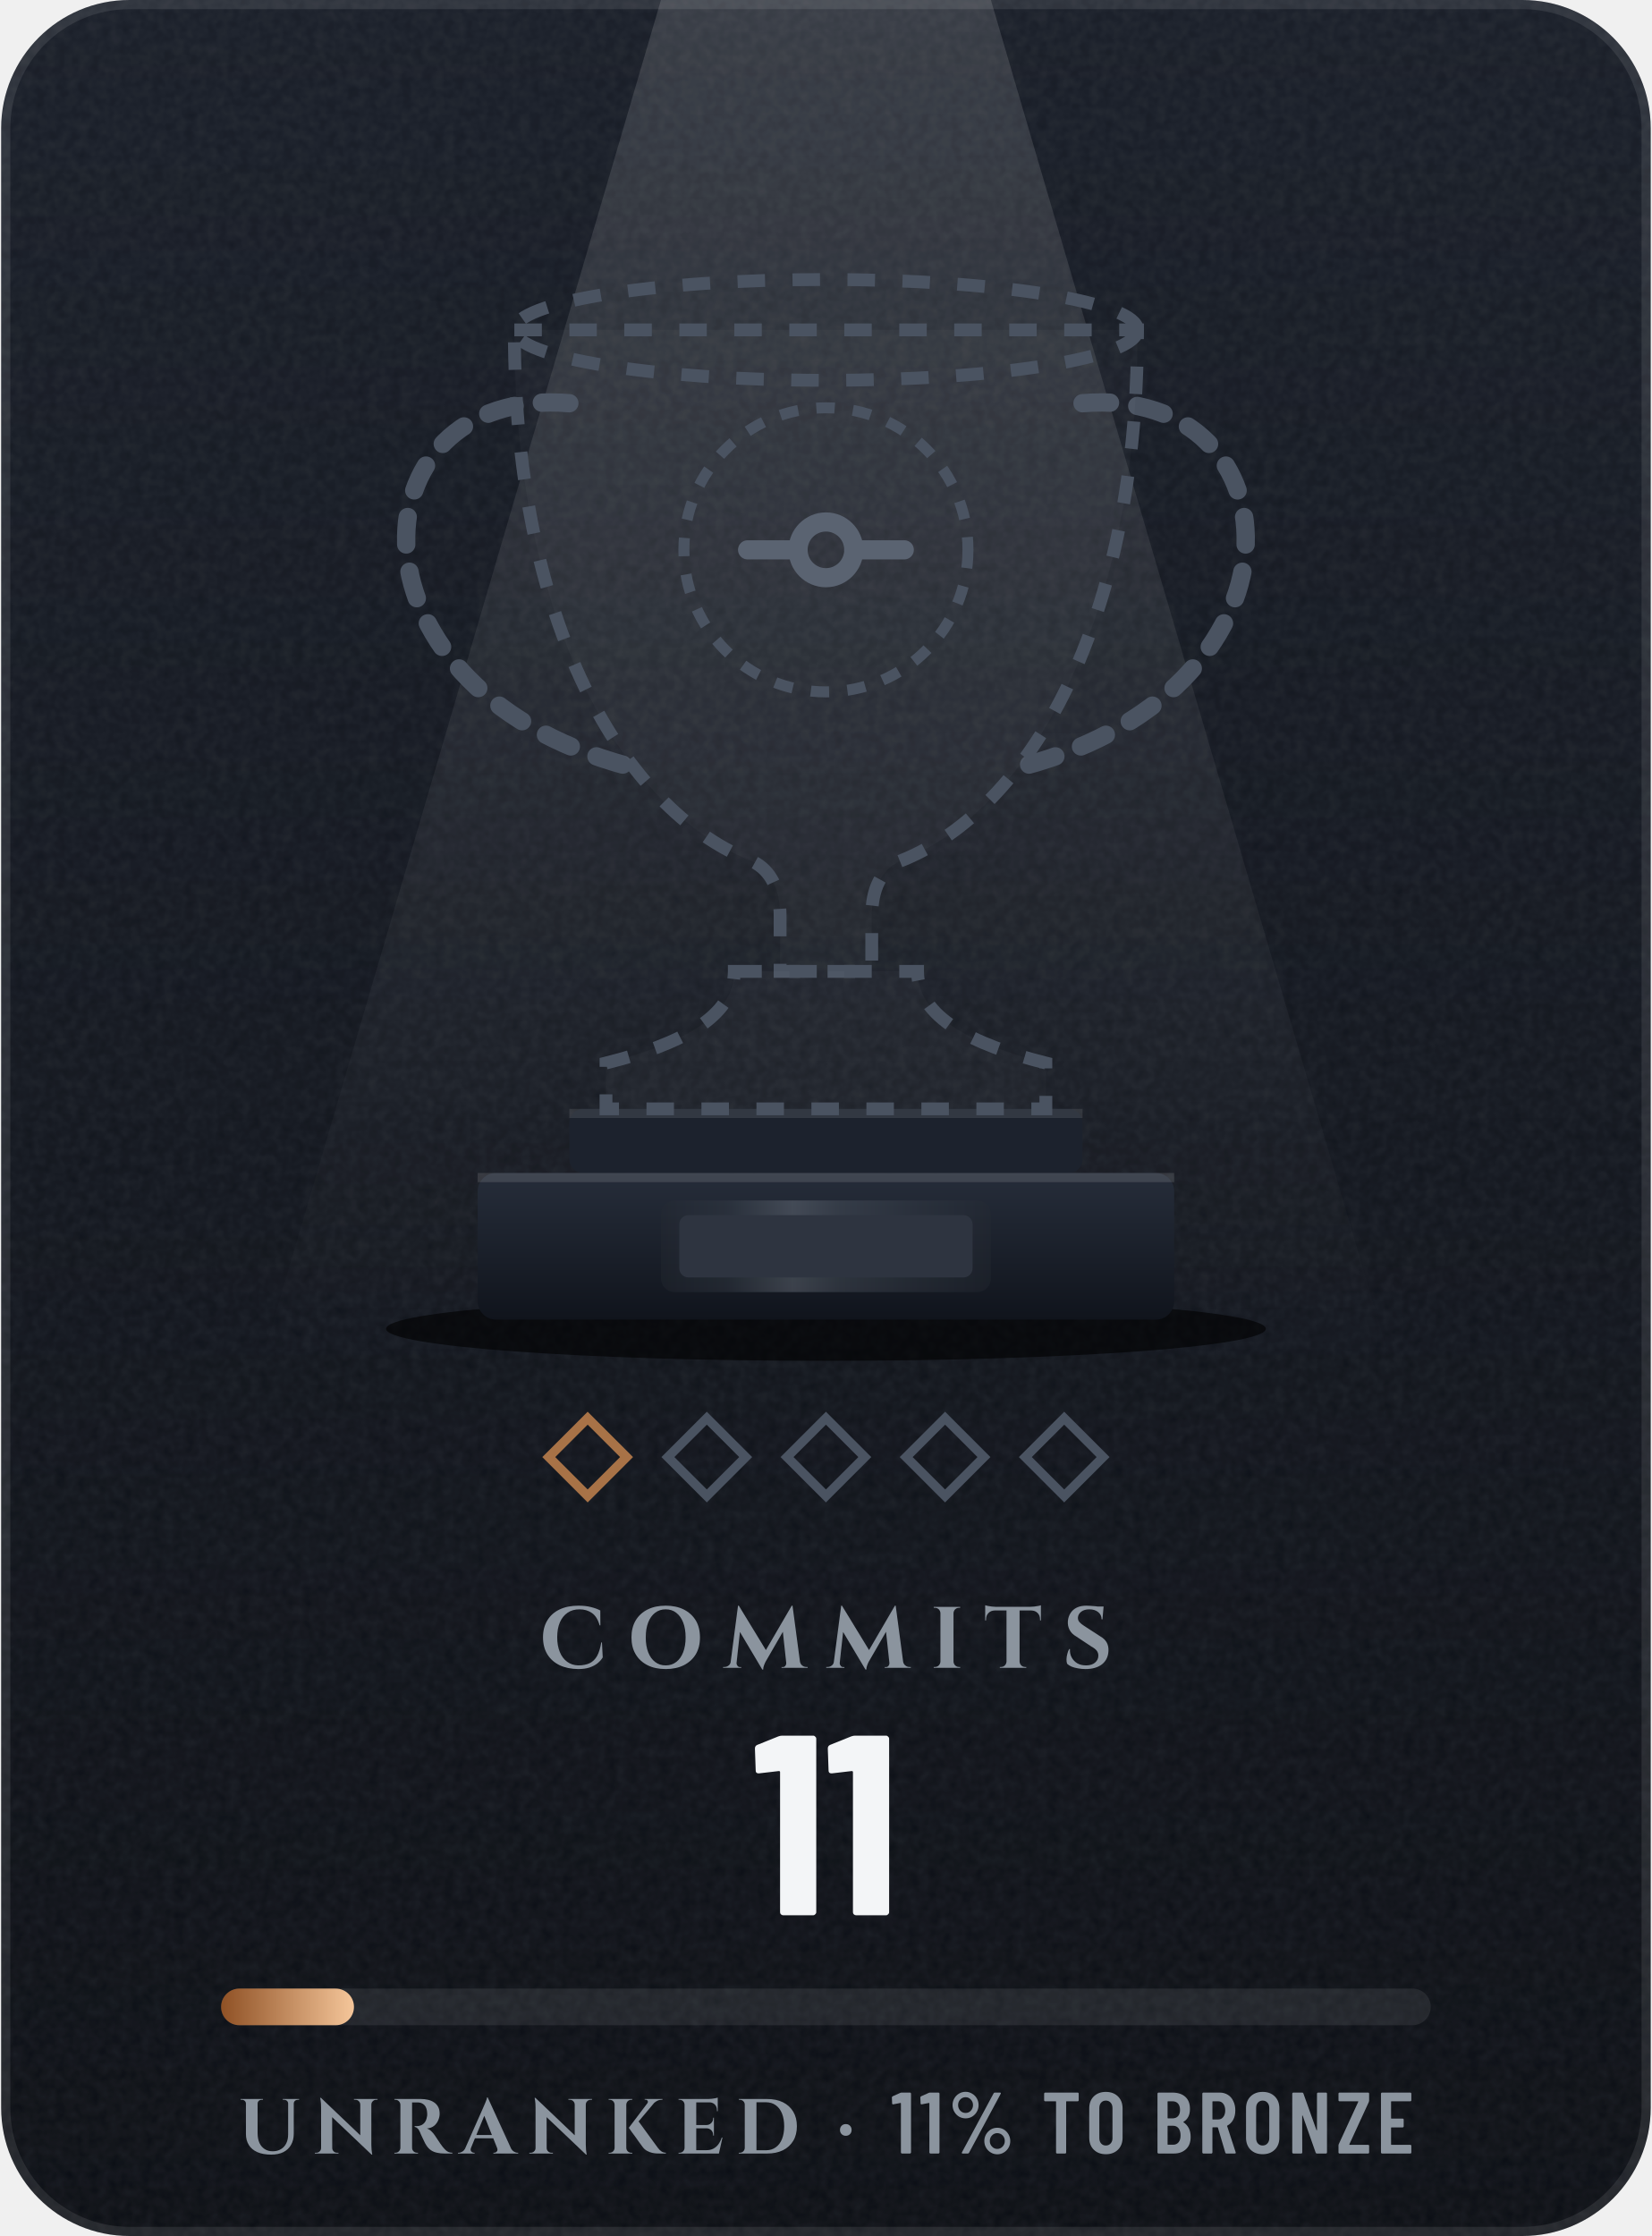
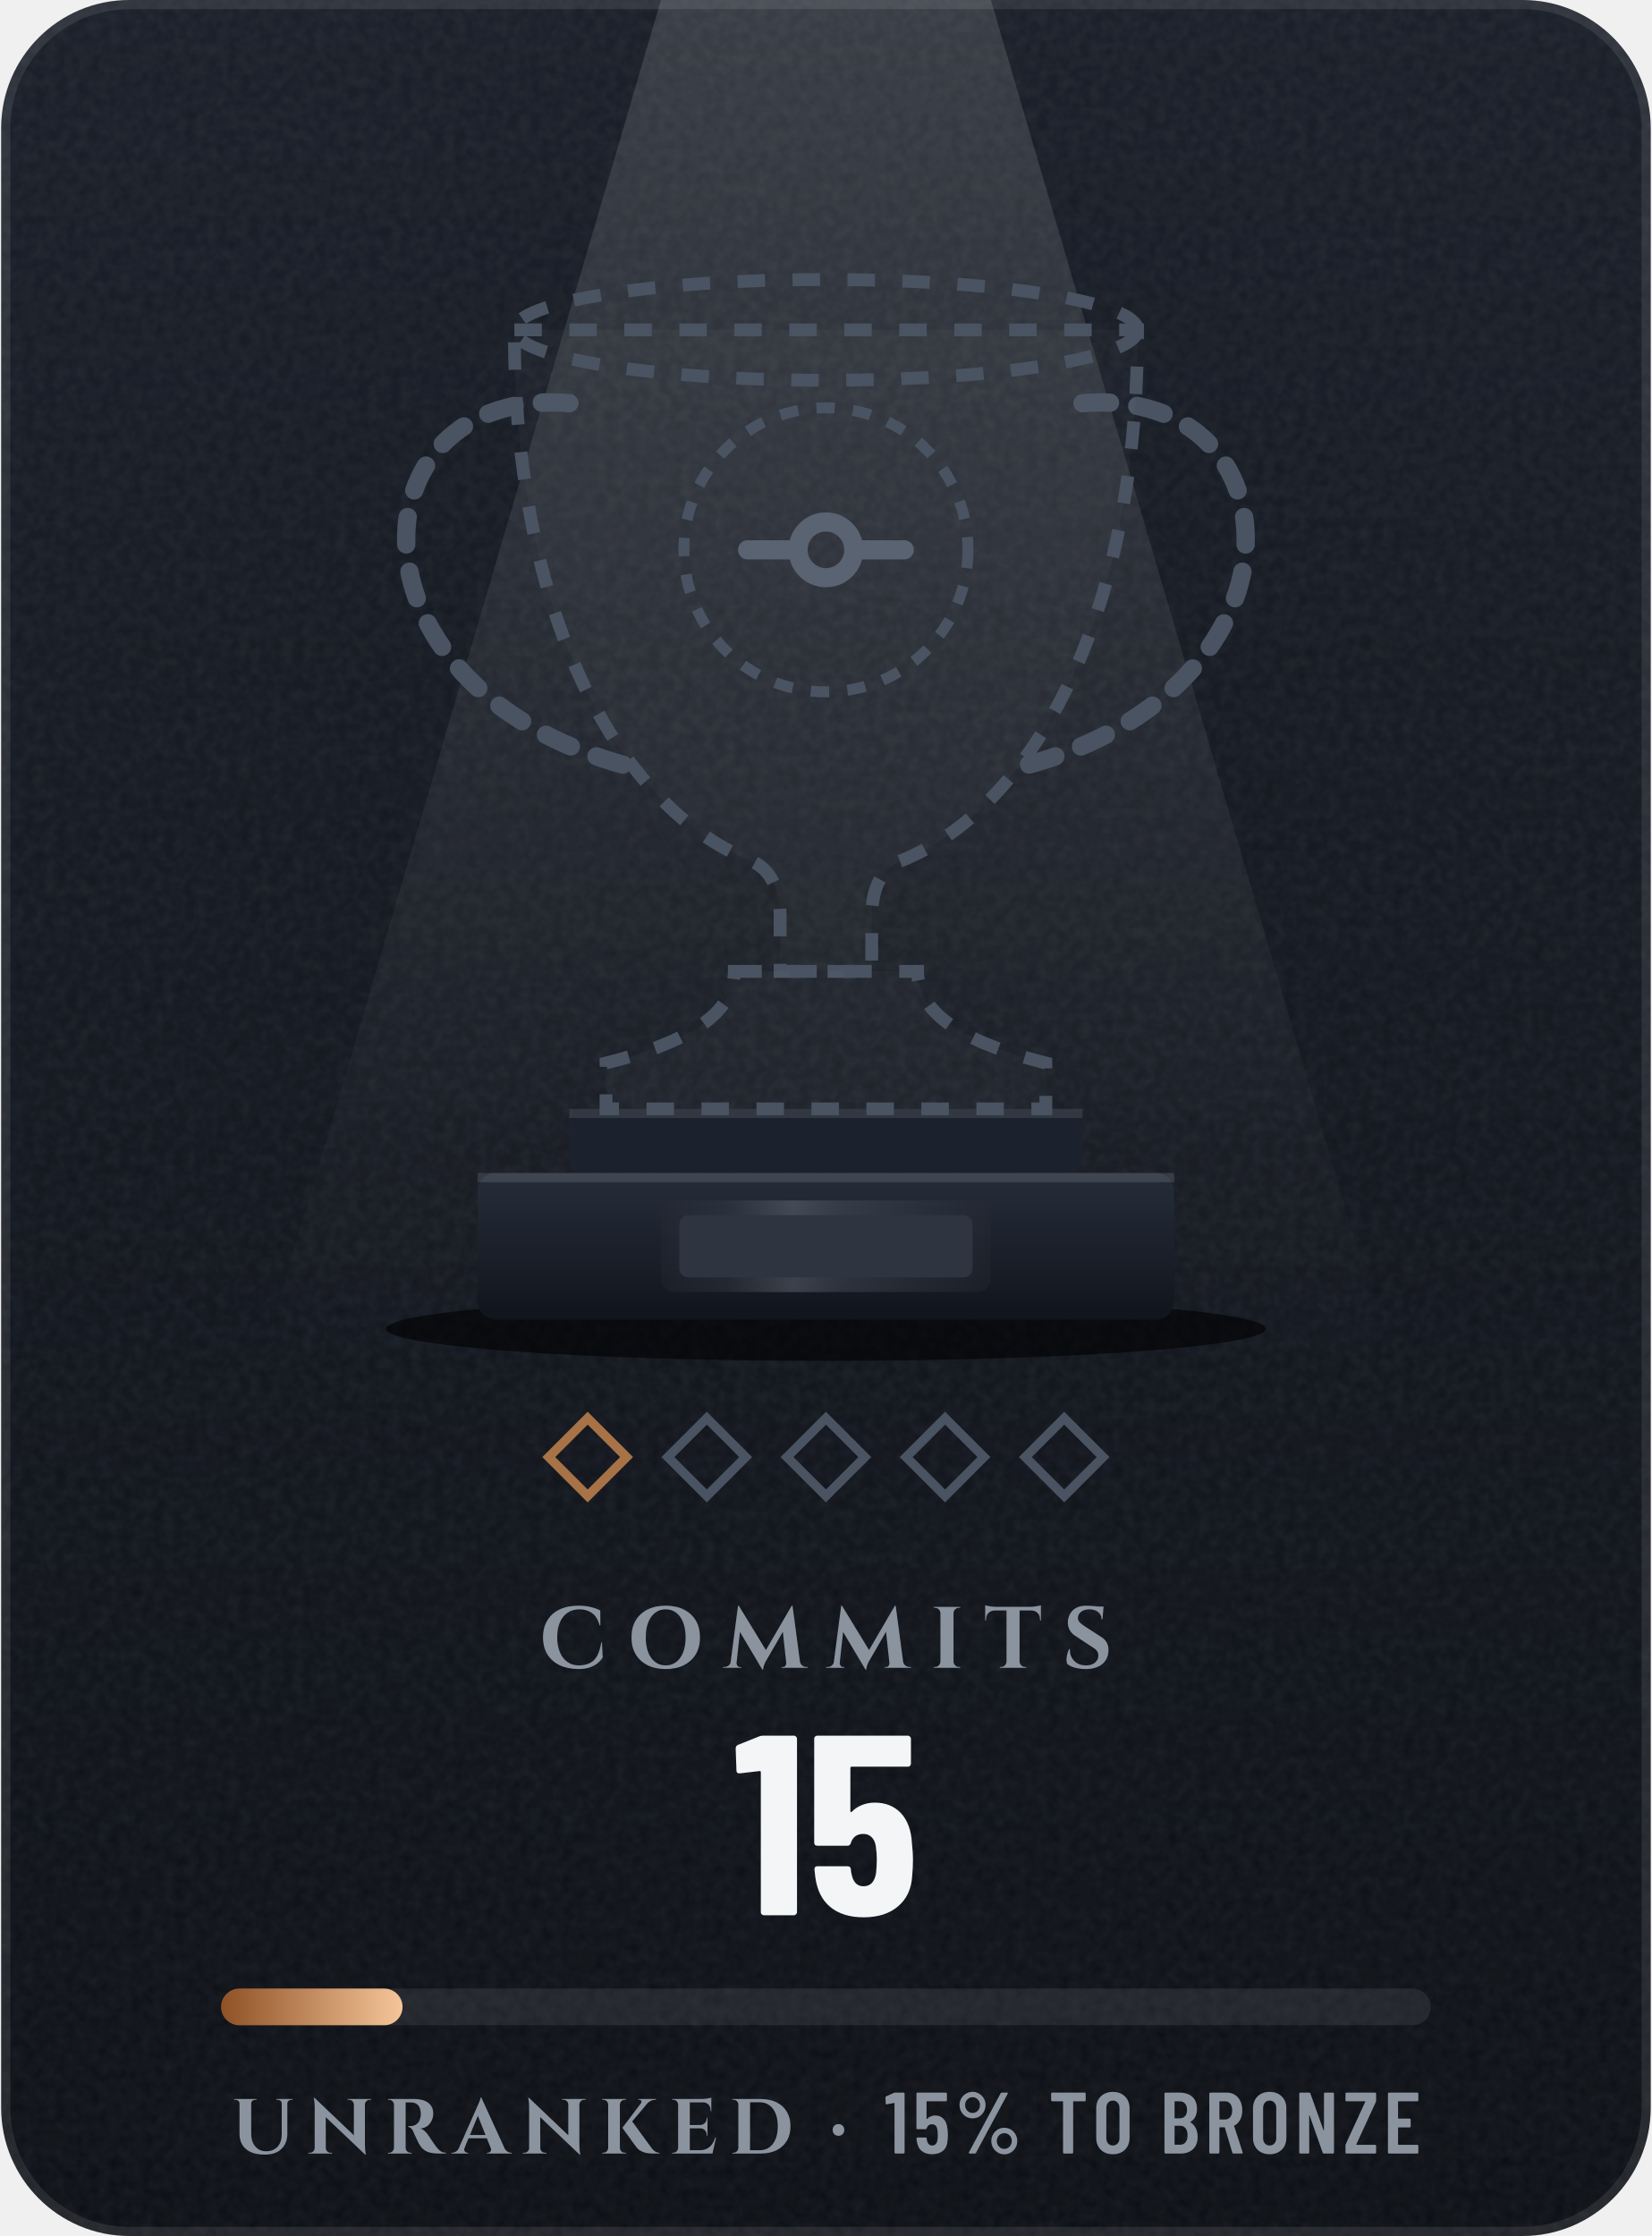
- <svg xmlns="http://www.w3.org/2000/svg" width="164" height="222" viewBox="0 0 180 244" role="img" aria-label="Commits trophy: Unranked, 11, 11% to Bronze">
+ <svg xmlns="http://www.w3.org/2000/svg" width="164" height="222" viewBox="0 0 180 244" role="img" aria-label="Commits trophy: Unranked, 15, 15% to Bronze">
  <defs>
    <linearGradient id="bg" x1="0" y1="0" x2="0" y2="1">
      <stop offset="0" stop-color="#171C26" />
      <stop offset="1" stop-color="#0A0D13" />
    </linearGradient>
    <clipPath id="card">
      <rect width="180" height="244" rx="14" />
    </clipPath>
    <filter id="grain" x="0" y="0" width="100%" height="100%">
      <feTurbulence type="fractalNoise" baseFrequency=".85" numOctaves="2" stitchTiles="stitch" />
      <feColorMatrix values="0 0 0 0 1 0 0 0 0 1 0 0 0 0 1 0 0 0 .07 0" />
    </filter>
    <radialGradient id="glow" cx=".5" cy=".5" r=".5">
      <stop offset="0" stop-color="#5A626D" stop-opacity="0" />
      <stop offset="1" stop-color="#5A626D" stop-opacity="0" />
    </radialGradient>
    <linearGradient id="mh" x1="0" y1="0" x2="1" y2="0">
      <stop offset="0" stop-color="#252A32" />
      <stop offset="0.2" stop-color="#3A414B" />
      <stop offset="0.4" stop-color="#838B96" />
      <stop offset="0.54" stop-color="#5A626D" />
      <stop offset="0.78" stop-color="#3A414B" />
      <stop offset="1" stop-color="#252A32" />
    </linearGradient>
    <linearGradient id="md" x1="0" y1="0" x2="1" y2="1">
      <stop offset="0" stop-color="#252A32" />
      <stop offset="0.2" stop-color="#3A414B" />
      <stop offset="0.4" stop-color="#838B96" />
      <stop offset="0.54" stop-color="#5A626D" />
      <stop offset="0.78" stop-color="#3A414B" />
      <stop offset="1" stop-color="#252A32" />
    </linearGradient>
    <linearGradient id="mdr" x1="1" y1="1" x2="0" y2="0">
      <stop offset="0" stop-color="#252A32" />
      <stop offset="0.2" stop-color="#3A414B" />
      <stop offset="0.4" stop-color="#838B96" />
      <stop offset="0.54" stop-color="#5A626D" />
      <stop offset="0.78" stop-color="#3A414B" />
      <stop offset="1" stop-color="#252A32" />
    </linearGradient>
    <linearGradient id="dia" x1="0" y1="0" x2="1" y2="0">
      <stop offset="0" stop-color="#6CCBFF" />
      <stop offset=".5" stop-color="#C4B2FF" />
      <stop offset="1" stop-color="#F29BDD" />
    </linearGradient>
    <linearGradient id="pb" x1="0" y1="0" x2="1" y2="0">
      <stop offset="0" stop-color="#8F5125" />
      <stop offset="1" stop-color="#F5C69A" />
    </linearGradient>
    <linearGradient id="shg" x1="0" y1="0" x2="1" y2="0">
      <stop offset="0" stop-color="#FFFFFF" stop-opacity="0" />
      <stop offset=".5" stop-color="#FFFFFF" stop-opacity=".6" />
      <stop offset="1" stop-color="#FFFFFF" stop-opacity="0" />
    </linearGradient>
    <linearGradient id="mu" gradientUnits="userSpaceOnUse" x1="38" y1="0" x2="142" y2="0">
      <stop offset="0" stop-color="#252A32" />
      <stop offset="0.2" stop-color="#3A414B" />
      <stop offset="0.4" stop-color="#838B96" />
      <stop offset="0.54" stop-color="#5A626D" />
      <stop offset="0.78" stop-color="#3A414B" />
      <stop offset="1" stop-color="#252A32" />
    </linearGradient>
    <linearGradient id="cone" x1="0" y1="0" x2="0" y2="1">
      <stop offset="0" stop-color="#FFFFFF" stop-opacity=".13" />
      <stop offset="1" stop-color="#FFFFFF" stop-opacity="0" />
    </linearGradient>
    <linearGradient id="rim" x1="0" y1="0" x2="0" y2="1">
      <stop offset="0" stop-color="#181B20" />
      <stop offset="1" stop-color="#3A414B" />
    </linearGradient>
    <linearGradient id="pl" x1="0" y1="0" x2="0" y2="1">
      <stop offset="0" stop-color="#262D3A" />
      <stop offset="1" stop-color="#10141C" />
    </linearGradient>
    <radialGradient id="en" cx=".4" cy=".35" r=".75">
      <stop offset="0" stop-color="#60C898" />
      <stop offset=".6" stop-color="#2BB675" />
      <stop offset="1" stop-color="#135235" />
    </radialGradient>
    <clipPath id="cup">
      <path d="M56 36H124C124 70 111 89 98 94C96 95 95 97 95 100V106H85V100C85 97 84 95 82 94C69 89 56 70 56 36Z" />
      <path d="M80 106H100C100 111 106 114 114 116V121H66V116C74 114 80 111 80 106Z" />
    </clipPath>
  </defs>
  <g clip-path="url(#card)">
    <rect width="180" height="244" fill="url(#bg)" />
    <rect width="180" height="244" filter="url(#grain)" />
  </g>
  <rect x=".5" y=".5" width="179" height="243" rx="13.5" fill="none" stroke="#FFFFFF" stroke-opacity=".09" />
  <path d="M72 0H108L152 150H28Z" fill="url(#cone)" />
  <circle cx="90" cy="72" r="64" fill="url(#glow)" />
  <ellipse cx="90" cy="145" rx="48" ry="3.5" fill="#000000" fill-opacity=".6" />
  <rect x="62" y="121" width="56" height="7" rx="1.5" fill="#1C222D" />
  <rect x="62" y="121" width="56" height="1" fill="#FFFFFF" fill-opacity=".1" />
  <rect x="52" y="128" width="76" height="16" rx="2" fill="url(#pl)" />
  <rect x="52" y="128" width="76" height="1" fill="#FFFFFF" fill-opacity=".12" />
  <rect x="72" y="131" width="36" height="10" rx="1.5" fill="url(#mh)" opacity="0.35" />
  <rect x="74" y="132.6" width="32" height="6.8" rx="1" fill="#2E3440" />
  <path d="M62 44C38 42 36 76 70 84M118 44C142 42 144 76 110 84" fill="none" stroke="#4A5361" stroke-width="2" stroke-dasharray="3 3" stroke-linecap="round" />
  <path d="M56 36H124C124 70 111 89 98 94C96 95 95 97 95 100V106H85V100C85 97 84 95 82 94C69 89 56 70 56 36Z" fill="#FFFFFF" fill-opacity=".025" stroke="#4A5361" stroke-width="1.4" stroke-dasharray="3 3" />
  <path d="M80 106H100C100 111 106 114 114 116V121H66V116C74 114 80 111 80 106Z" fill="#FFFFFF" fill-opacity=".025" stroke="#4A5361" stroke-width="1.4" stroke-dasharray="3 3" />
  <ellipse cx="90" cy="36" rx="34" ry="5.5" fill="none" stroke="#4A5361" stroke-width="1.4" stroke-dasharray="3 3" />
  <circle cx="90" cy="60" r="15.5" fill="none" stroke="#4A5361" stroke-width="1.2" stroke-dasharray="2 2" />
  <g transform="translate(78.6 48.6) scale(0.95)" fill="none" stroke="#5A6371" stroke-width="2.2" stroke-linecap="round" stroke-linejoin="round">
    <circle cx="12" cy="12" r="3.2" />
    <path d="M3 12h5.8M15.2 12H21" />
  </g>
  <rect x="-3" y="-3" width="6" height="6" transform="translate(64 159) rotate(45)" fill="none" stroke="#CC8850" stroke-opacity=".8" />
  <rect x="-3" y="-3" width="6" height="6" transform="translate(77 159) rotate(45)" fill="none" stroke="#4A5361" stroke-opacity="1" />
  <rect x="-3" y="-3" width="6" height="6" transform="translate(90 159) rotate(45)" fill="none" stroke="#4A5361" stroke-opacity="1" />
  <rect x="-3" y="-3" width="6" height="6" transform="translate(103 159) rotate(45)" fill="none" stroke="#4A5361" stroke-opacity="1" />
  <rect x="-3" y="-3" width="6" height="6" transform="translate(116 159) rotate(45)" fill="none" stroke="#4A5361" stroke-opacity="1" />
  <g transform="translate(58.7 182) scale(0.0095 -0.0095)" fill="#8B949E">
    <use href="#s67" x="0" />
    <use href="#s79" x="1012" />
    <use href="#s77" x="2122" />
    <use href="#s77" x="3307" />
    <use href="#s73" x="4491" />
    <use href="#s84" x="5110" />
    <use href="#s83" x="6008" />
  </g>
-   <g transform="translate(82 209) scale(0.028 -0.028)" fill="#F3F5F7">
+   <g transform="translate(79.9 209) scale(0.028 -0.028)" fill="#F3F5F7">
    <use href="#n49" x="0" />
-     <use href="#n49" x="284" />
+     <use href="#n53" x="284" />
  </g>
  <rect x="24" y="217" width="132" height="4" rx="2" fill="#FFFFFF" fill-opacity=".08" />
-   <rect x="24" y="217" width="14.5" height="4" rx="2" fill="url(#pb)" />
-   <g transform="translate(25.8 235) scale(0.0085 -0.0085)" fill="#8B949E">
+   <rect x="24" y="217" width="19.8" height="4" rx="2" fill="url(#pb)" />
+   <g transform="translate(25.1 235) scale(0.0085 -0.0085)" fill="#8B949E">
    <use href="#s85" x="0" />
    <use href="#s78" x="962" />
    <use href="#s82" x="1968" />
    <use href="#s65" x="2857" />
    <use href="#s78" x="3715" />
    <use href="#s75" x="4721" />
    <use href="#s69" x="5619" />
    <use href="#s68" x="6392" />
  </g>
-   <g transform="translate(91.2 235) scale(0.009 -0.009)" fill="#8B949E">
+   <g transform="translate(90.4 235) scale(0.009 -0.009)" fill="#8B949E">
    <use href="#m183" x="0" />
  </g>
-   <g transform="translate(97.1 235) scale(0.0095 -0.0095)" fill="#8B949E">
+   <g transform="translate(96.4 235) scale(0.0095 -0.0095)" fill="#8B949E">
    <use href="#m49" x="0" />
-     <use href="#m49" x="327" />
-     <use href="#m37" x="653" />
-     <use href="#m84" x="1731" />
-     <use href="#m79" x="2235" />
-     <use href="#m66" x="3007" />
-     <use href="#m82" x="3522" />
-     <use href="#m79" x="4036" />
-     <use href="#m78" x="4555" />
-     <use href="#m90" x="5115" />
-     <use href="#m69" x="5574" />
+     <use href="#m53" x="327" />
+     <use href="#m37" x="807" />
+     <use href="#m84" x="1885" />
+     <use href="#m79" x="2389" />
+     <use href="#m66" x="3161" />
+     <use href="#m82" x="3676" />
+     <use href="#m79" x="4190" />
+     <use href="#m78" x="4709" />
+     <use href="#m90" x="5269" />
+     <use href="#m69" x="5728" />
  </g>
  <defs>
    <path id="m37" d="M54 557Q54 598 74 633Q94 668 128 688Q163 709 204 709Q244 709 278 688Q313 668 333 633Q353 598 353 557Q353 515 333 480Q313 445 279 424Q245 404 204 404Q163 404 128 424Q94 445 74 480Q54 515 54 557ZM162 14 526 692Q530 700 541 700H599Q606 700 608 696Q610 692 607 686L243 8Q239 0 228 0H170Q163 0 161 4Q159 8 162 14ZM289 557Q289 594 264 620Q239 647 204 647Q168 647 143 621Q118 595 118 557Q118 519 143 492Q168 466 204 466Q240 466 264 492Q289 519 289 557ZM419 144Q419 185 439 220Q459 255 493 276Q527 296 568 296Q609 296 643 276Q677 255 697 220Q717 185 717 144Q717 102 697 67Q677 32 643 12Q609 -9 568 -9Q527 -9 493 12Q459 32 439 67Q419 102 419 144ZM654 144Q654 182 629 208Q604 234 568 234Q532 234 507 208Q482 182 482 144Q482 106 507 80Q532 53 568 53Q604 53 629 80Q654 106 654 144Z" />
    <path id="m49" d="M122 700H218Q223 700 226 696Q230 693 230 688V12Q230 7 226 4Q223 0 218 0H126Q121 0 118 4Q114 7 114 12V576Q114 578 112 580Q111 582 109 581L27 565H24Q13 565 13 576L10 643Q10 653 18 657L107 697Q114 700 122 700Z" />
+     <path id="m53" d="M400 216Q400 175 396 146Q391 72 344 32Q297 -8 219 -8Q145 -8 99 30Q53 68 43 144L40 172Q40 184 52 184H144Q156 184 157 172Q157 166 159 154Q171 92 219 92Q244 92 260 108Q275 124 280 153Q284 178 284 217Q284 254 278 281Q273 307 258 322Q242 336 219 336Q171 336 157 290Q154 279 144 279H51Q46 279 42 282Q39 286 39 291V688Q39 693 42 696Q46 700 51 700H377Q382 700 386 696Q389 693 389 688V612Q389 607 386 604Q382 600 377 600H160Q155 600 155 595V400Q155 397 157 396Q159 396 161 398Q178 416 202 426Q227 437 254 437Q314 437 350 398Q387 360 394 290Q400 259 400 216Z" />
    <path id="m66" d="M242 0H66Q61 0 58 4Q54 7 54 12V688Q54 693 58 696Q61 700 66 700H224Q319 700 373 652Q427 604 427 512Q427 409 354 365Q349 362 352 359Q391 334 413 292Q435 250 435 192Q435 100 382 50Q328 0 242 0ZM170 595V409Q170 404 175 404H226Q267 404 290 429Q313 454 313 500Q313 548 290 574Q267 600 226 600H175Q170 600 170 595ZM319 208Q319 260 296 290Q273 319 233 319H175Q170 319 170 314V106Q170 101 175 101H233Q273 101 296 129Q319 157 319 208Z" />
    <path id="m69" d="M391 600H175Q170 600 170 595V406Q170 401 175 401H303Q308 401 312 398Q315 394 315 389V312Q315 307 312 304Q308 300 303 300H175Q170 300 170 295V105Q170 100 175 100H391Q396 100 400 96Q403 93 403 88V12Q403 7 400 4Q396 0 391 0H66Q61 0 58 4Q54 7 54 12V688Q54 693 58 696Q61 700 66 700H391Q396 700 400 696Q403 693 403 688V612Q403 607 400 604Q396 600 391 600Z" />
    <path id="m78" d="M350 700H441Q446 700 450 696Q453 693 453 688V12Q453 7 450 4Q446 0 441 0H336Q326 0 323 10L174 434Q173 437 170 436Q168 436 168 433L169 12Q169 7 166 4Q162 0 157 0H66Q61 0 58 4Q54 7 54 12V688Q54 693 58 696Q61 700 66 700H169Q179 700 182 690L332 269Q333 266 336 266Q338 267 338 270V688Q338 693 342 696Q345 700 350 700Z" />
    <path id="m79" d="M42 182V518Q42 604 94 656Q147 708 233 708Q319 708 372 656Q425 604 425 518V182Q425 96 372 44Q319 -8 233 -8Q147 -8 94 44Q42 96 42 182ZM309 177V523Q309 561 288 584Q267 608 233 608Q199 608 178 584Q158 561 158 523V177Q158 139 178 116Q199 92 233 92Q267 92 288 116Q309 139 309 177Z" />
    <path id="m82" d="M318 10 233 297Q231 301 228 301H175Q170 301 170 296V12Q170 7 166 4Q163 0 158 0H66Q61 0 58 4Q54 7 54 12V688Q54 693 58 696Q61 700 66 700H254Q307 700 348 674Q388 649 410 602Q433 556 433 496Q433 434 409 389Q385 344 342 321Q338 320 339 315L437 14Q438 12 438 9Q438 0 427 0H331Q321 0 318 10ZM170 595V396Q170 391 175 391H236Q272 391 294 419Q317 447 317 495Q317 543 294 572Q272 600 236 600H175Q170 600 170 595Z" />
    <path id="m84" d="M425 688V612Q425 607 422 604Q418 600 413 600H286Q281 600 281 595V12Q281 7 278 4Q274 0 269 0H177Q172 0 168 4Q165 7 165 12V595Q165 600 160 600H40Q35 600 32 604Q28 607 28 612V688Q28 693 32 696Q35 700 40 700H413Q418 700 422 696Q425 693 425 688Z" />
    <path id="m90" d="M25 12V92Q25 100 28 107L252 594Q253 596 252 598Q251 600 249 600H37Q32 600 28 604Q25 607 25 612V688Q25 693 28 696Q32 700 37 700H365Q370 700 374 696Q377 693 377 688V608Q377 601 374 593L150 106Q149 104 150 102Q151 100 153 100H365Q370 100 374 96Q377 93 377 88V12Q377 7 374 4Q370 0 365 0H37Q32 0 28 4Q25 7 25 12Z" />
    <path id="m183" d="M37 286Q37 317 57 337Q77 357 108 357Q139 357 158 337Q178 317 178 286Q178 255 158 235Q138 215 108 215Q77 215 57 235Q37 255 37 286Z" />
    <path id="n49" d="M115 700H236Q241 700 244 696Q248 693 248 688V12Q248 7 244 4Q241 0 236 0H119Q114 0 110 4Q107 7 107 12V558Q107 562 102 562L25 553H23Q12 553 12 564L9 650Q9 660 18 664L100 697Q108 700 115 700Z" />
+     <path id="n53" d="M416 218Q416 185 413 155Q409 78 358 35Q308 -8 223 -8Q143 -8 94 32Q45 72 35 151L32 179Q32 191 44 191H161Q173 191 174 179Q174 173 176 163Q185 113 223 113Q243 113 256 126Q268 140 272 164Q275 190 275 219Q275 240 271 270Q267 293 254 305Q242 317 223 317Q185 317 174 282Q171 271 161 271H43Q38 271 34 274Q31 278 31 283V688Q31 693 34 696Q38 700 43 700H396Q401 700 404 696Q408 693 408 688V591Q408 586 404 582Q401 579 396 579H177Q172 579 172 574V406Q172 403 174 402Q176 401 178 404Q195 421 218 430Q241 439 267 439Q331 439 370 397Q408 355 412 280Q416 242 416 218Z" />
    <path id="s65" d="M354 720 656 60Q671 36 690 25Q714 10 737 10H745V0H427V10H436Q456 10 471 26Q486 43 474 73L425 196H190L138 69Q132 52 136 39Q141 25 153 18Q165 10 177 10H186V0H-28V10H-19Q4 10 29 25Q48 36 62 60L296 589Q299 595 306 612Q314 628 322 649Q331 670 338 690Q345 709 345 720ZM208 238H408L310 484Z" />
    <path id="s67" d="M722 292 731 120Q709 83 672 53Q635 23 580 4Q525 -14 450 -14Q328 -13 236 30Q145 74 95 155Q45 236 45 351Q45 463 94 544Q143 626 234 670Q326 714 453 714Q533 714 596 698Q660 682 703 659L704 488H695Q668 587 607 630Q546 672 464 672Q384 672 327 633Q270 594 239 523Q208 452 208 353Q208 254 238 182Q267 110 322 70Q376 30 450 28Q527 28 580 53Q633 78 666 136Q698 194 714 292Z" />
    <path id="s68" d="M405 700Q523 700 609 658Q695 615 742 536Q788 458 788 350Q788 242 742 164Q695 85 609 42Q523 0 405 0H42V10H55Q81 10 100 28Q118 47 119 73V627Q119 653 100 672Q81 690 55 690H43L42 700ZM269 658V42H393Q465 42 517 80Q569 117 597 186Q625 255 625 350Q625 445 597 514Q569 583 517 620Q465 658 393 658Z" />
    <path id="s69" d="M606 205 560 0H42V10H55Q81 10 100 28Q118 47 119 73V627Q118 653 100 672Q81 690 55 690H42V700H423Q445 700 470 703Q494 706 515 710Q536 714 545 718V543H535V555Q535 601 508 629Q484 653 447 657H269V366H401Q438 367 462 392Q486 416 486 453V460H496V230H486V238Q486 275 462 299Q438 323 401 324H269V43H400Q450 43 488 62Q526 82 553 118Q580 155 596 205Z" />
    <path id="s73" d="M119 73V627Q118 653 100 672Q81 690 55 690H42V700H346V690H333Q307 690 288 672Q270 653 269 627V73Q270 47 288 28Q307 10 333 10H346V0H42V10H55Q81 10 100 28Q118 47 119 73Z" />
    <path id="s75" d="M119 73V627Q118 653 100 672Q81 690 55 690H42V700H346V690H333Q307 690 288 672Q270 653 269 627V73Q270 47 288 28Q307 10 333 10H346V0H42V10H55Q81 10 100 28Q118 47 119 73ZM734 700V691H730Q697 691 669 678Q645 666 627 650L427 412L675 72Q698 42 722 26Q746 11 777 10V0H695Q684 0 658 1Q633 2 601 9Q569 16 536 34Q504 51 480 83Q475 90 460 110Q445 130 425 158Q405 186 384 216Q362 245 343 271Q324 297 313 314L301 330L540 646Q551 662 543 676Q535 691 515 691H505V700Z" />
    <path id="s77" d="M780 714H789L875 68Q881 42 900 27Q921 10 947 10H963V0H663V9H678Q695 9 706 22Q717 36 717 52V55L678 414L491 90L481 73Q471 55 462 30Q452 5 452 -20H442L185 412L146 55V52Q146 36 158 22Q169 9 185 9H200V0H-9V10H7Q34 10 55 27Q73 40 78 64L163 714H172L483 204Z" />
    <path id="s78" d="M108 715 613 234V629Q612 655 594 672Q577 690 551 690H532V700H835V690H817Q792 690 774 672Q756 655 755 629V114Q755 77 758 48Q761 18 764 2L767 -14H758L252 467L253 71Q253 46 271 28Q289 10 314 10H333V0H30V10H49Q74 10 92 28Q110 46 110 71V590Q110 646 104 681L98 715Z" />
    <path id="s79" d="M442 714Q562 714 650 670Q739 625 788 544Q836 463 836 350Q836 238 788 156Q739 75 650 30Q562 -14 442 -14Q322 -14 234 30Q145 75 97 156Q49 237 49 350Q49 462 97 544Q145 625 234 670Q322 714 442 714ZM442 28Q513 28 564 68Q615 107 643 179Q671 251 671 350Q671 449 643 521Q615 593 564 632Q513 672 442 672Q372 672 320 632Q269 593 241 521Q213 449 213 350Q213 251 241 179Q269 107 320 68Q372 28 442 28Z" />
    <path id="s82" d="M122 73V627Q121 653 102 672Q84 690 58 690H45V700H388Q433 700 476 690Q519 680 552 658Q586 636 606 600Q626 564 626 511Q626 469 608 428Q591 386 555 356Q519 327 462 321Q494 311 520 285Q547 259 564 233Q565 231 576 215Q586 199 602 176Q617 152 634 128Q651 104 665 86Q687 59 705 42Q723 26 743 18Q763 11 789 10V0H691Q637 0 593 10Q549 19 515 42Q481 65 456 104Q448 116 438 134Q429 153 419 174Q409 195 400 214Q390 234 383 250Q376 266 373 275Q360 307 342 323Q325 339 305 342V352H336Q363 352 388 363Q414 374 434 399Q454 424 462 468Q464 477 466 489Q467 501 466 516Q463 588 430 622Q397 655 348 656Q334 657 318 656Q301 656 288 656H272V73Q272 47 291 28Q310 10 336 10H348V0H45V10H58Q84 10 102 28Q121 47 122 73Z" />
    <path id="s83" d="M277 714Q297 714 326 712Q356 710 388 707Q399 705 409 704H476L475 692Q475 692 475 692L463 557H453Q453 609 414 640Q376 672 312 672Q254 672 218 644Q183 616 181 576Q180 546 200 524Q220 502 251 483L442 359Q488 333 512 291Q535 249 532 193Q527 95 457 40Q387 -14 267 -14Q223 -14 182 -6Q140 1 108 14Q76 28 57 47Q49 69 50 100Q51 131 60 163Q68 195 81 216H90Q86 165 108 122Q131 78 174 52Q218 27 278 28Q344 29 380 62Q416 94 416 140Q416 171 398 196Q379 221 337 244L162 360Q109 390 85 437Q61 484 66 539Q71 591 97 630Q123 670 168 692Q214 714 277 714Z" />
    <path id="s84" d="M654 719V544L644 545V556Q644 603 616 630Q589 658 542 659H409V73Q410 47 428 28Q447 10 473 10H486V0H182V10H195Q221 10 240 28Q258 47 259 73V659H125Q79 658 52 630Q24 603 24 556V545L14 544V719Q24 715 44 711Q65 707 90 704Q115 701 136 701H532Q554 701 578 704Q603 707 624 711Q645 715 654 719Z" />
    <path id="s85" d="M326 700V690H310Q288 690 272 676Q257 662 257 640V260Q257 189 280 137Q304 85 348 57Q391 29 451 29Q512 29 556 56Q601 82 625 131Q649 180 649 247V640Q649 662 634 676Q618 690 596 690H580V700H790V690H774Q752 690 736 676Q721 662 721 640V253Q721 171 686 111Q652 51 588 18Q523 -14 432 -14Q326 -14 253 18Q180 51 144 110Q107 170 107 252V640Q107 662 92 676Q76 690 54 690H38V700Z" />
  </defs>
</svg>
